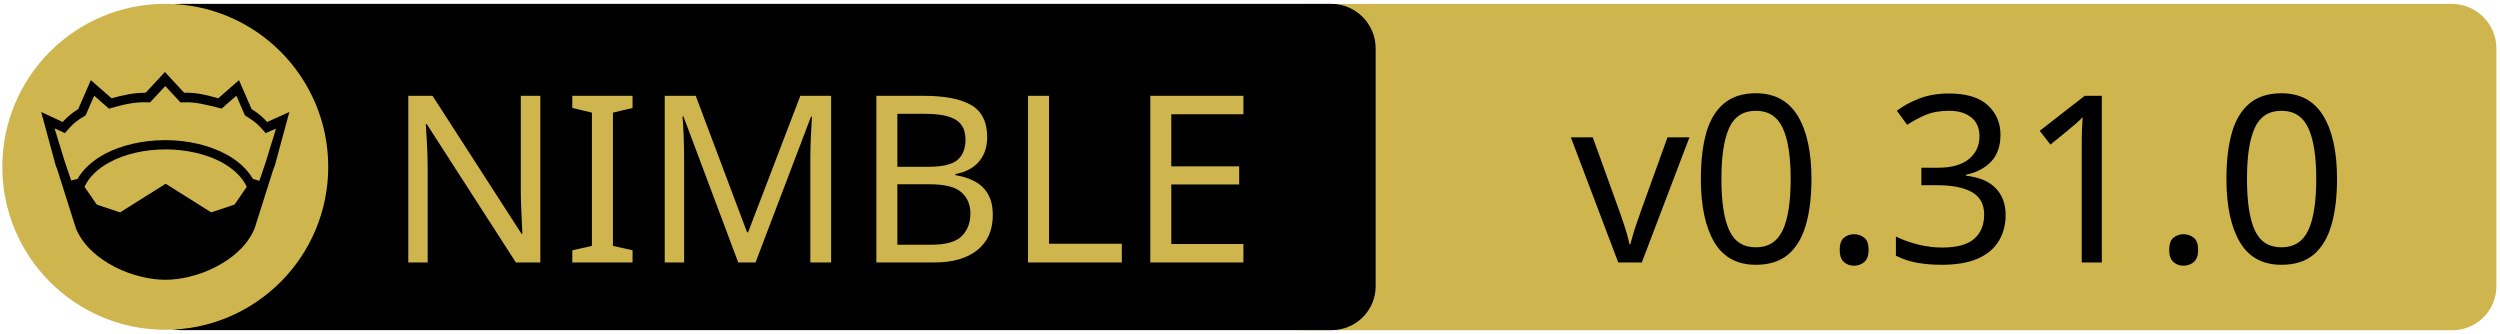
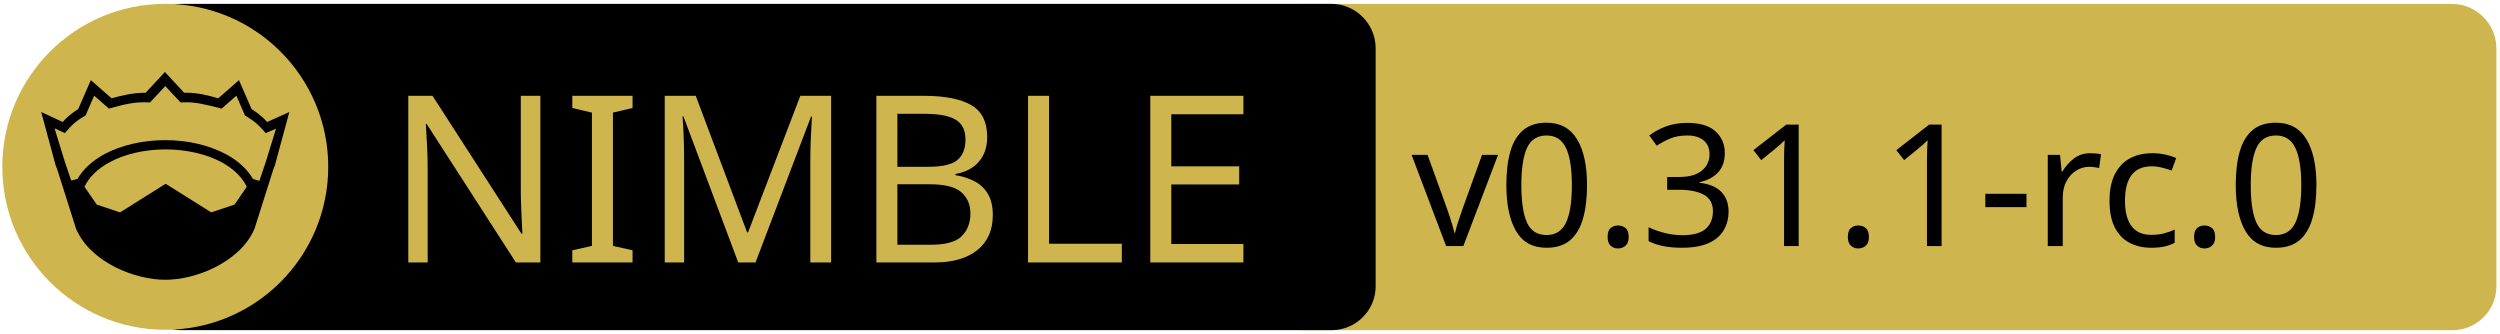
<svg xmlns="http://www.w3.org/2000/svg" xmlns:xlink="http://www.w3.org/1999/xlink" width="675" height="90" xml:space="preserve" version="1.1">
  <a xlink:href="https://github.com/waku-org/nwaku">
    <g>
      <path fill="#CEB54D" id="svg_15" d="m662.123,89.159l-310.5,0c-6.6,0 -12,-5.4 -12,-12l0,-64.1c0,-6.6 5.4,-12 12,-12l310.4,0c6.6,0 12,5.4 12,12l0,64.1c0.1,6.6 -5.3,12 -11.9,12z" />
      <path id="svg_1" d="m359.524,89.139l-310.5,0c-6.6,0 -12,-5.4 -12,-12l0,-64.1c0,-6.6 5.4,-12 12,-12l310.4,0c6.6,0 12,5.4 12,12l0,64.1c0.1,6.6 -5.3,12 -11.9,12z" />
      <rect id="svg_2" fill="none" height="45.9" width="315.3" class="st0" y="24.539" x="60.224" />
      <circle id="svg_4" fill="#CEB54D" r="44" cy="45.039" cx="44.624" class="st1" />
      <g id="XMLID_4_">
        <path id="svg_5" d="m78.124,30.239l-3.9,14.4l-0.4,1l-5.1,16.1c0,0 0,0 0,0c-2,4.7 -6.1,8.1 -10.6,10.4c-4.5,2.3 -9.5,3.4 -13.5,3.4c-4,0 -8.9,-1.1 -13.5,-3.4c-4.5,-2.3 -8.6,-5.7 -10.6,-10.4c0,0 0,0 0,0l-5.1,-16.1l-0.4,-1l-3.9,-14.4l5.8,2.7c0.9,-1 2,-2.1 4.2,-3.5l3.4,-7.8l5.6,4.9c2.9,-0.8 5.8,-1.5 9.2,-1.5l5.2,-5.6l5.2,5.6c3.4,-0.1 6.4,0.7 9.2,1.5l5.6,-4.9l3.4,7.8c2.2,1.4 3.3,2.5 4.2,3.5l6,-2.7z" />
        <g id="XMLID_6_">
          <g id="svg_6">
            <path id="svg_7" fill="#CEB54D" d="m66.624,50.439l-3.3,4.8l-6.3,2.1l-12.1,-7.6c-0.1,-0.1 -0.3,-0.1 -0.4,0l-12.1,7.6l-6.3,-2.1l-3.3,-4.8c1.2,-2.6 3.5,-4.9 6.9,-6.7c3.9,-2.1 9.2,-3.4 15,-3.4c5.7,0 11,1.3 15,3.4c3.3,1.8 5.7,4.1 6.9,6.7z" class="st1" />
          </g>
          <g id="svg_8" />
        </g>
        <g id="XMLID_5_">
          <g id="svg_9">
            <path id="svg_10" fill="#CEB54D" d="m74.524,34.739l-2.8,9.1l-1.7,5l-1.6,-0.5c0,0 -0.1,0 -0.1,0c-1.6,-2.7 -4.2,-5.1 -7.5,-6.8c-4.4,-2.3 -10,-3.7 -16.2,-3.7c-6.2,0 -11.9,1.4 -16.3,3.7c-3.3,1.8 -5.9,4.1 -7.4,6.8c0,0 -0.1,0 -0.1,0l-1.6,0.4l-1.7,-5l-2.8,-9.1l2.8,1.3l0.6,-0.7c1.2,-1.3 1.8,-2.2 4.7,-3.9l0.3,-0.2l2.3,-5.3l4,3.5l0.7,-0.2c3.2,-0.9 6.3,-1.7 9.8,-1.5l0.6,0l4.1,-4.4l4.1,4.4l0.6,0c3.5,-0.2 6.5,0.7 9.8,1.5l0.7,0.2l4,-3.5l2.3,5.3l0.3,0.2c2.9,1.8 3.5,2.6 4.7,3.9l0.6,0.7l2.8,-1.2z" class="st1" />
          </g>
          <g id="svg_11" />
        </g>
      </g>
      <text x="-442" y="-350.021" id="svg_16" font-size="63px" font-family="'PT Sans Caption', 'Tahoma', 'Helvetica Neue Medium', 'PT Sans', sans-serif" fill="#CEB54D" class="st1 st2 st3" transform="matrix(1 0 0 1 546.13 420.879)">NIMBLE</text>
-       <text x="-122.0" y="-350.012" id="svg_17" font-size="63.012px" font-family="'PT Sans Caption', 'Tahoma', 'Helvetica Neue Medium', 'PT Sans', sans-serif" fill="#000000" class="st1 st2 st3" transform="matrix(1 0 0 1 546.13 420.879)">v0.31.0</text>
+       <text x="-165" y="-354.438" id="svg_17" font-size="45.938px" font-family="'PT Sans Caption', 'Tahoma', 'Helvetica Neue Medium', 'PT Sans', sans-serif" fill="#000000" class="st1 st2 st3" transform="matrix(1 0 0 1 546.13 420.879)">v0.31.1-rc.0</text>
    </g>
  </a>
</svg>
